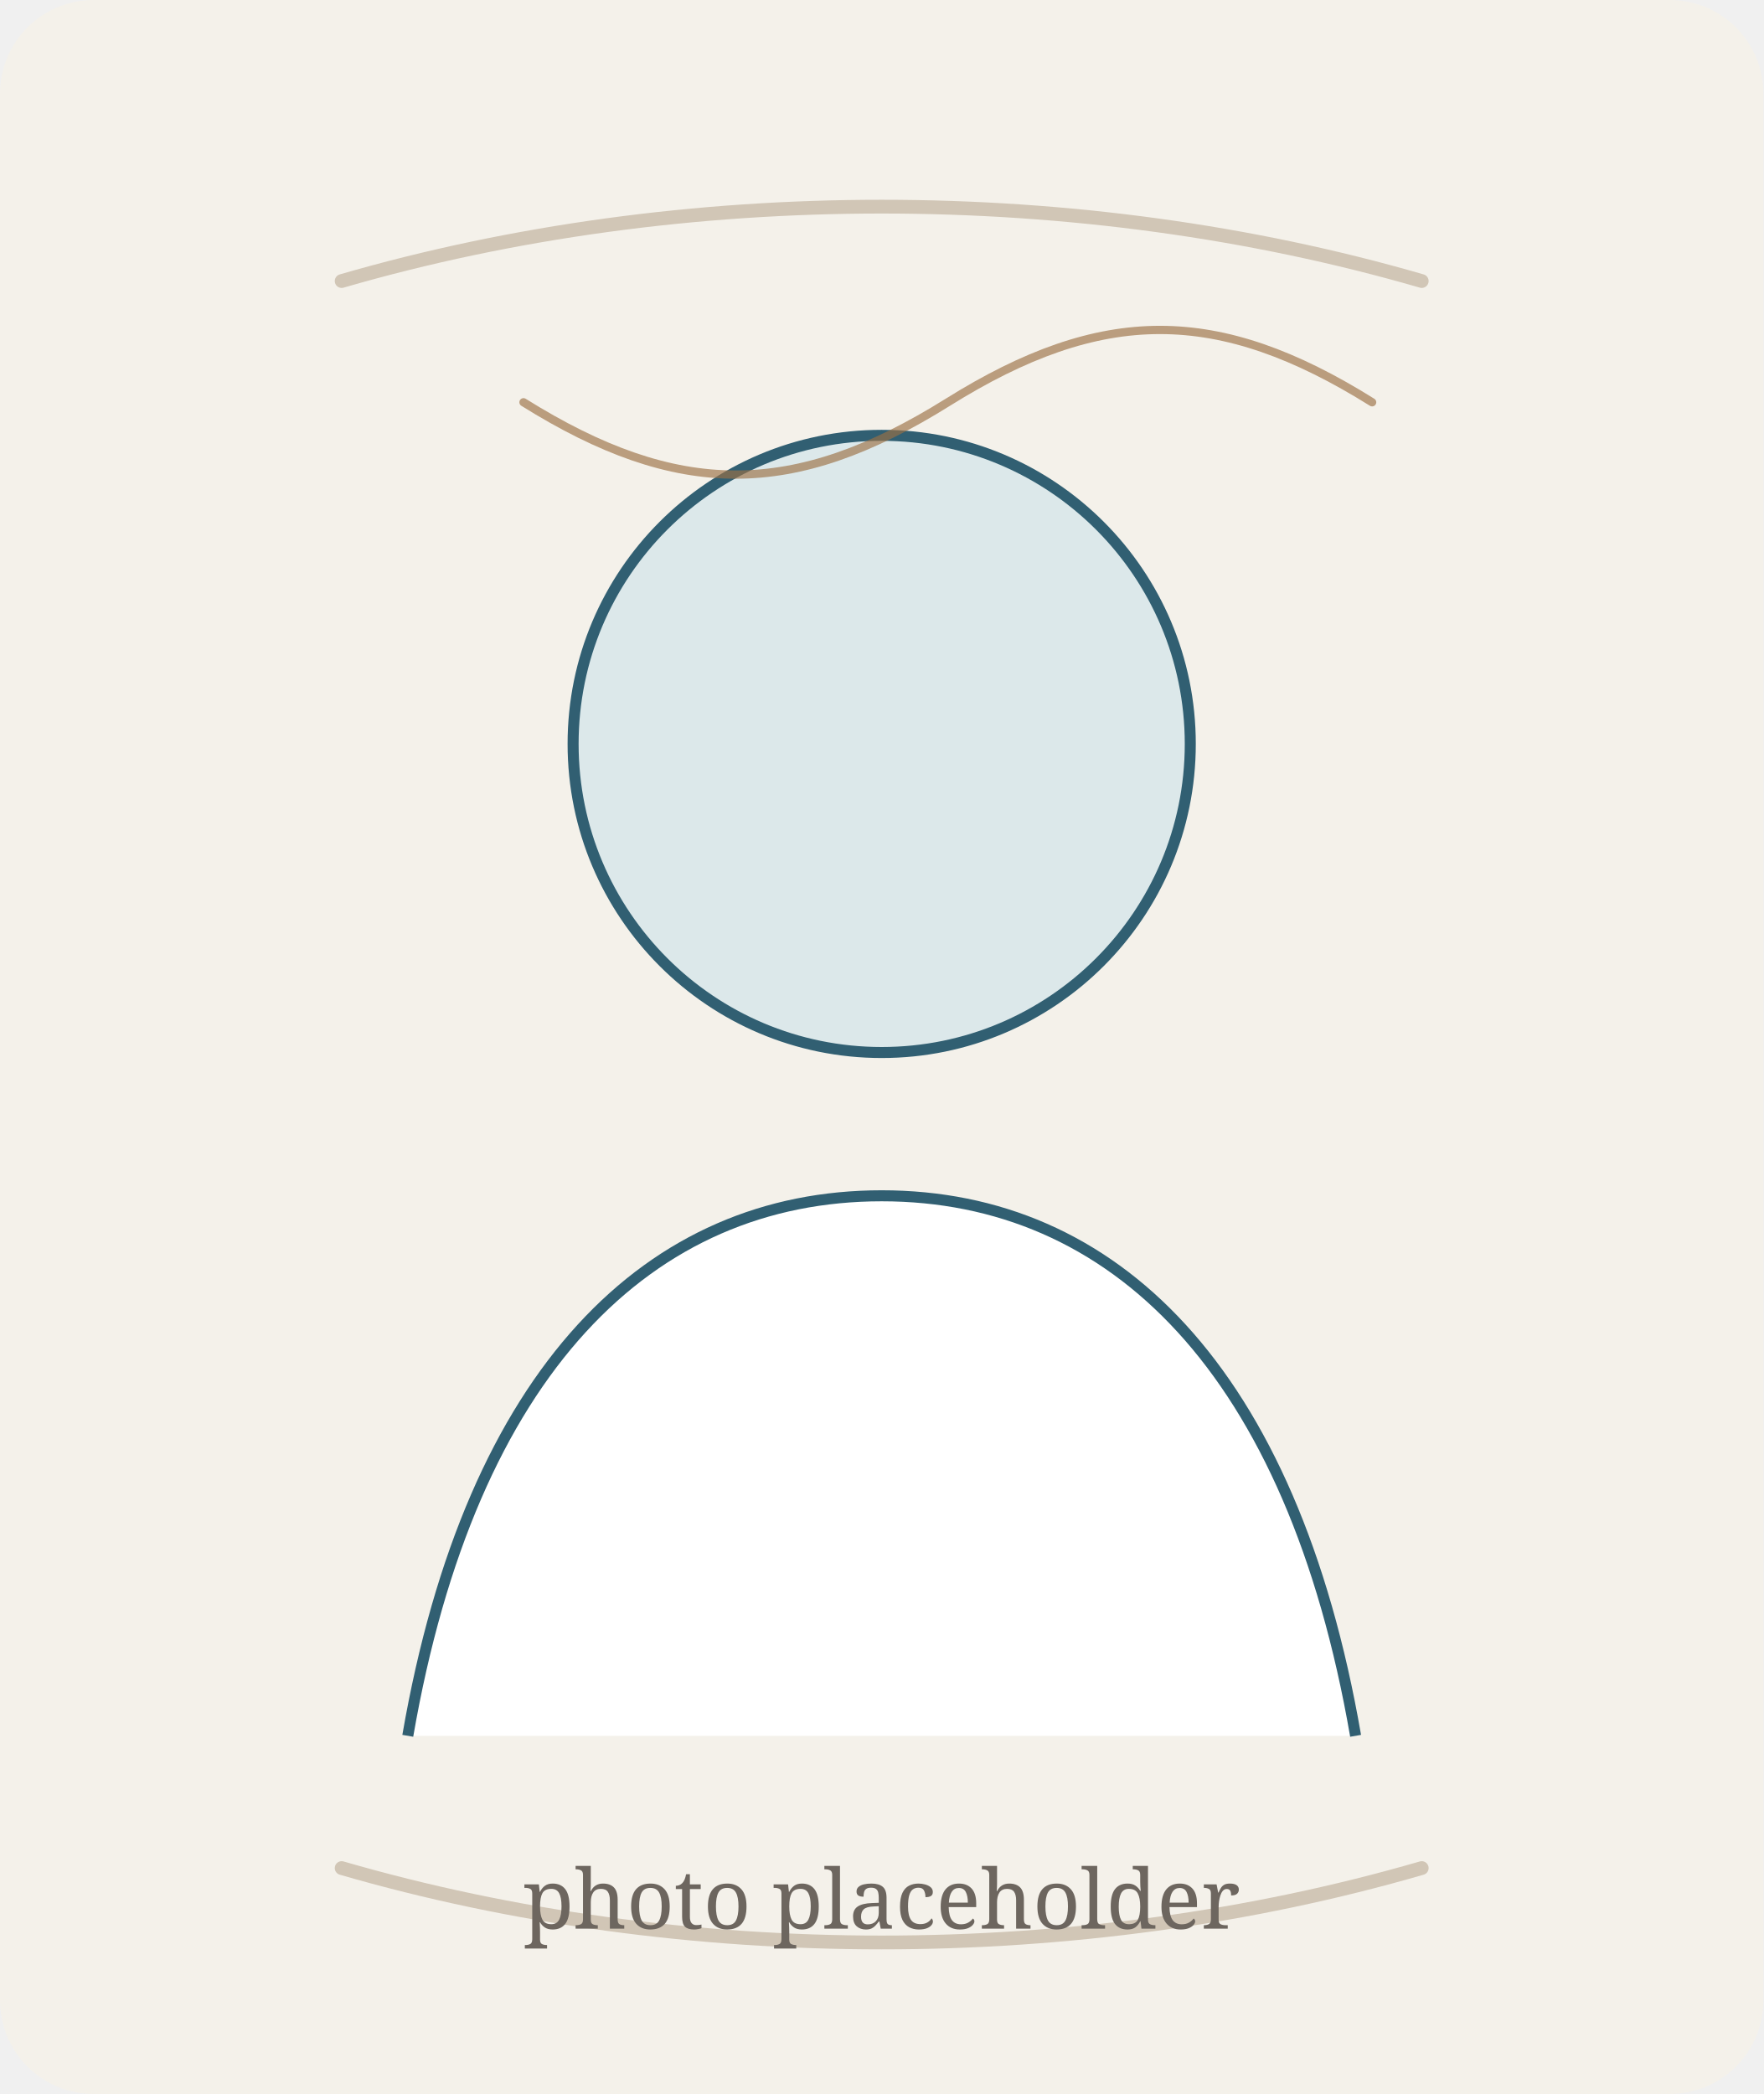
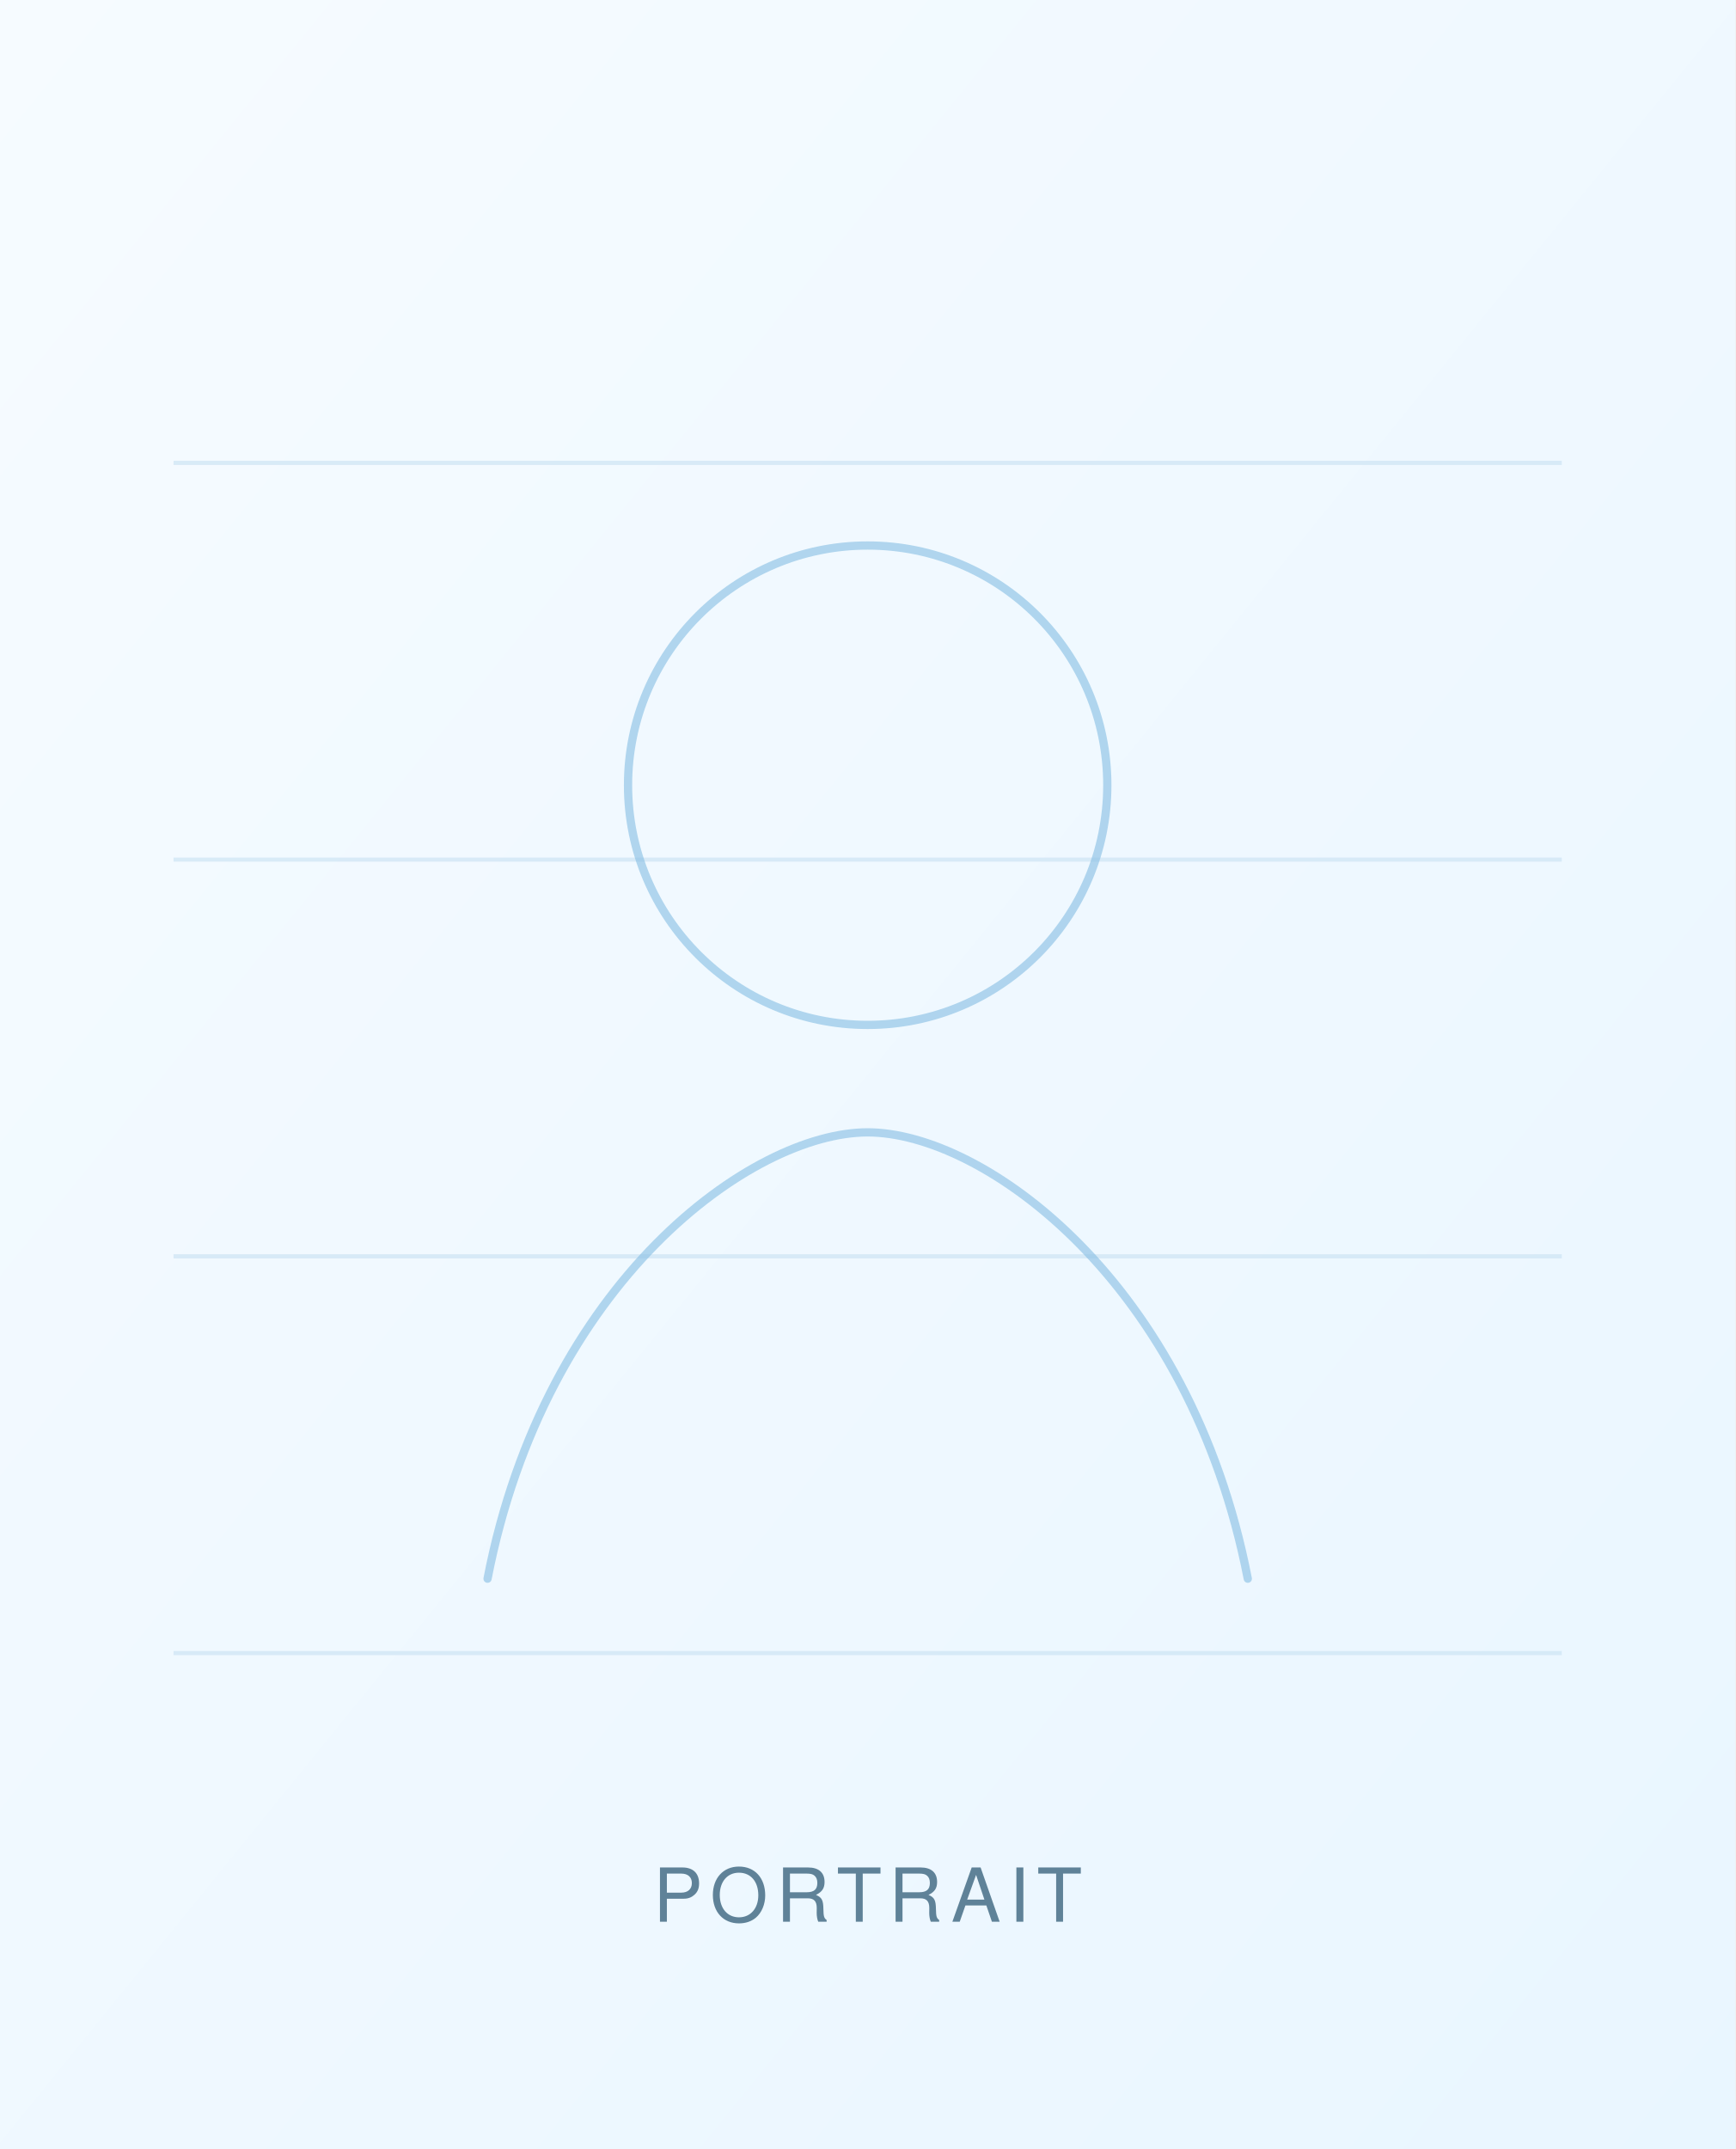
- <svg xmlns="http://www.w3.org/2000/svg" width="640" height="760" viewBox="0 0 640 760" fill="none" role="img" aria-labelledby="title desc">
-   <rect width="640" height="760" rx="34" fill="#F4F1EA" />
-   <circle cx="320" cy="270" r="112" fill="#DCE8EA" stroke="#315F72" stroke-width="4" />
-   <path d="M148 630C171 497 236 434 320 434C404 434 469 497 492 630" fill="#FFFFFF" stroke="#315F72" stroke-width="4" />
-   <path d="M124 102C248 66 392 66 516 102" stroke="#D1C6B6" stroke-width="5" stroke-linecap="round" />
-   <path d="M124 678C248 714 392 714 516 678" stroke="#D1C6B6" stroke-width="5" stroke-linecap="round" />
-   <path d="M190 146C246 181 288 181 344 146C400 111 442 111 498 146" stroke="#9B7044" stroke-width="3" stroke-linecap="round" opacity="0.65" />
-   <text x="320" y="700" text-anchor="middle" font-family="Georgia, serif" font-size="30" fill="#6D665F">photo placeholder</text>
+ <svg xmlns="http://www.w3.org/2000/svg" viewBox="0 0 420 520" role="img" aria-labelledby="title desc">
+   <defs>
+     <linearGradient id="bg" x1="0" x2="1" y1="0" y2="1">
+       <stop offset="0" stop-color="#f6fbff" />
+       <stop offset="1" stop-color="#e9f6ff" />
+     </linearGradient>
+   </defs>
+   <rect width="420" height="520" fill="url(#bg)" />
+   <path d="M42 112h336M42 208h336M42 304h336M42 400h336" stroke="#cfe5f4" stroke-width="1" opacity=".75" />
+   <circle cx="210" cy="190" r="58" fill="none" stroke="#87bfe3" stroke-width="2" opacity=".62" />
+   <path d="M118 382c14-72 64-108 92-108s78 36 92 108" fill="none" stroke="#87bfe3" stroke-width="2" opacity=".62" stroke-linecap="round" />
+   <text x="210" y="465" text-anchor="middle" fill="#5f8298" font-family="Avenir, Helvetica, Arial, sans-serif" font-size="18" letter-spacing="2">PORTRAIT</text>
</svg>
